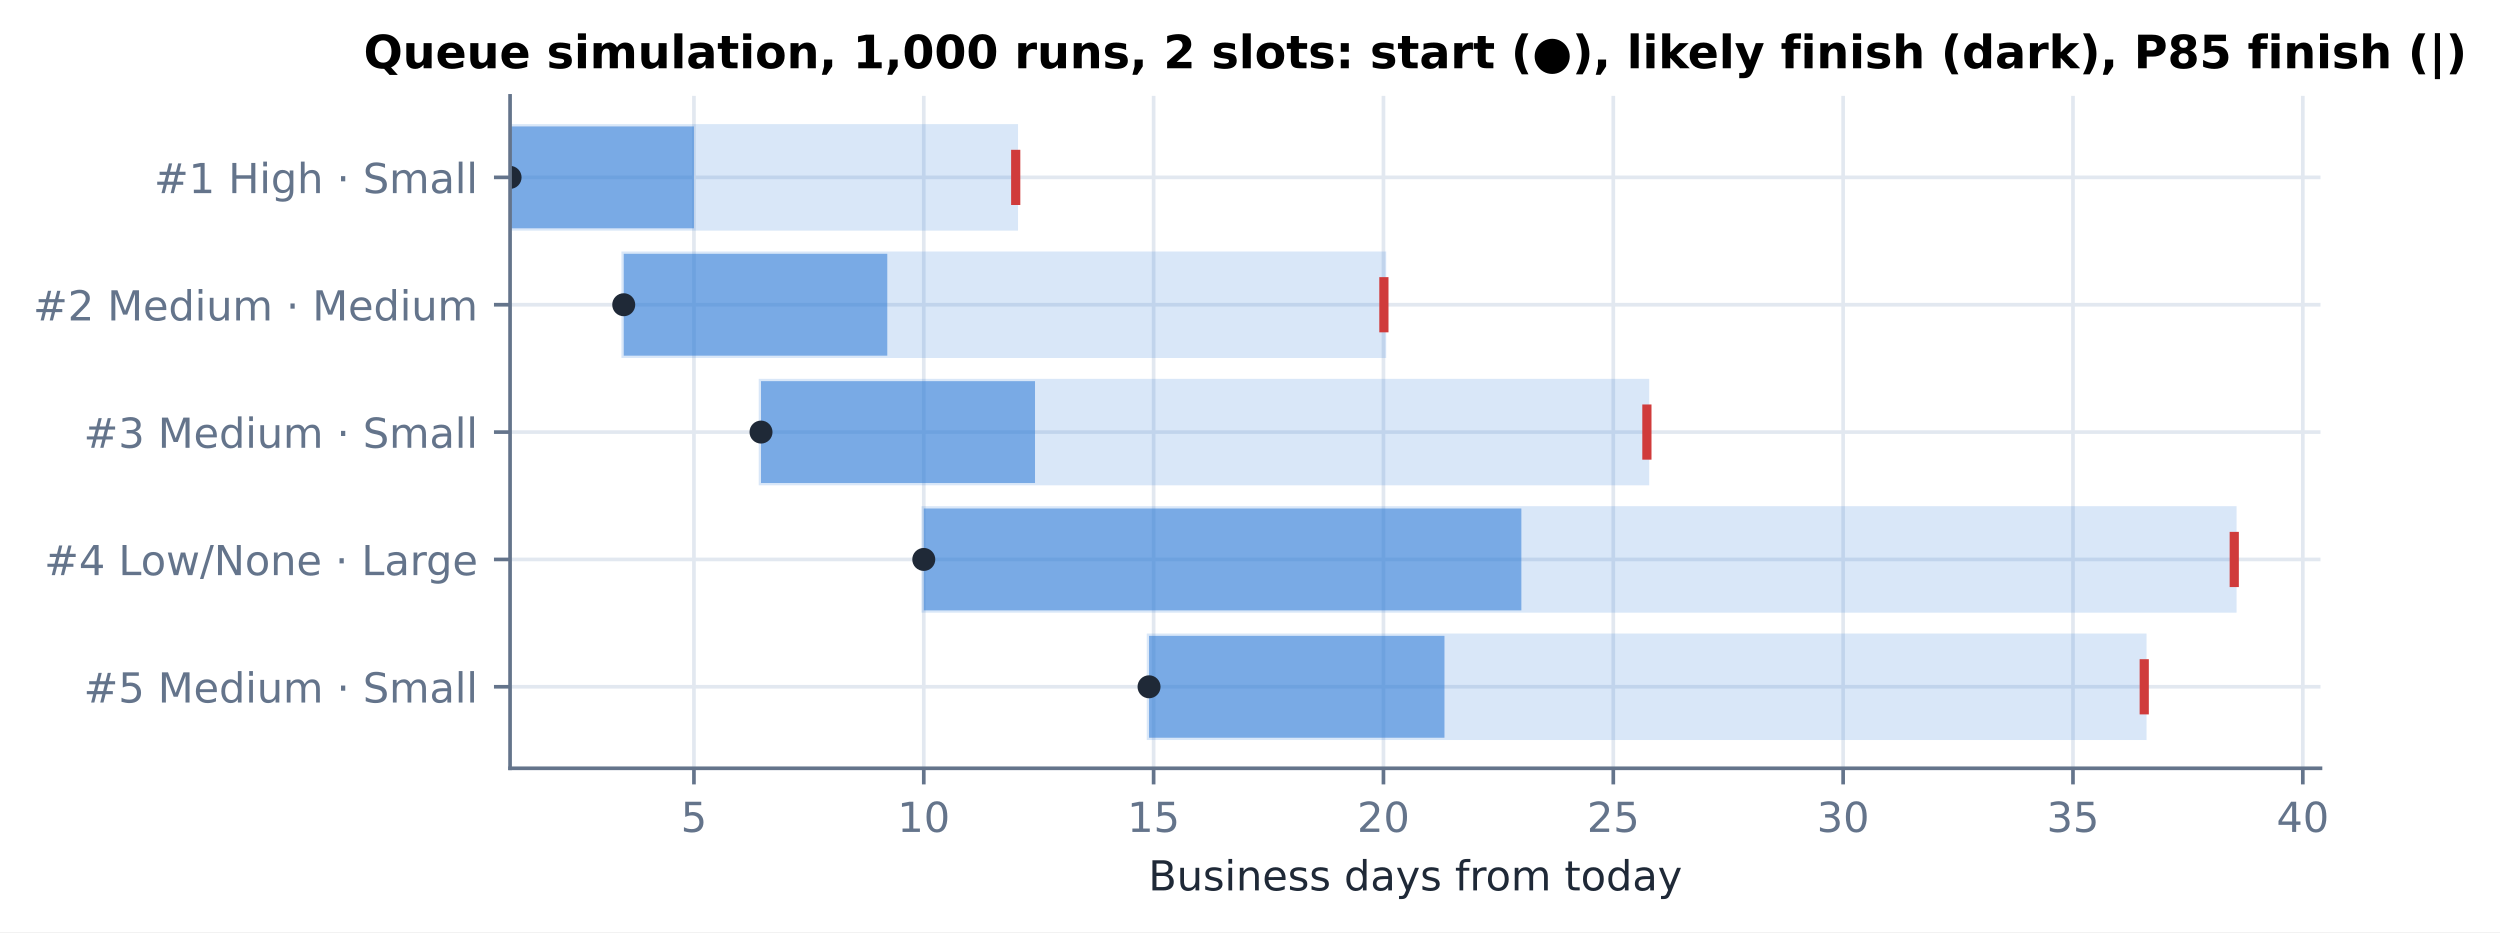
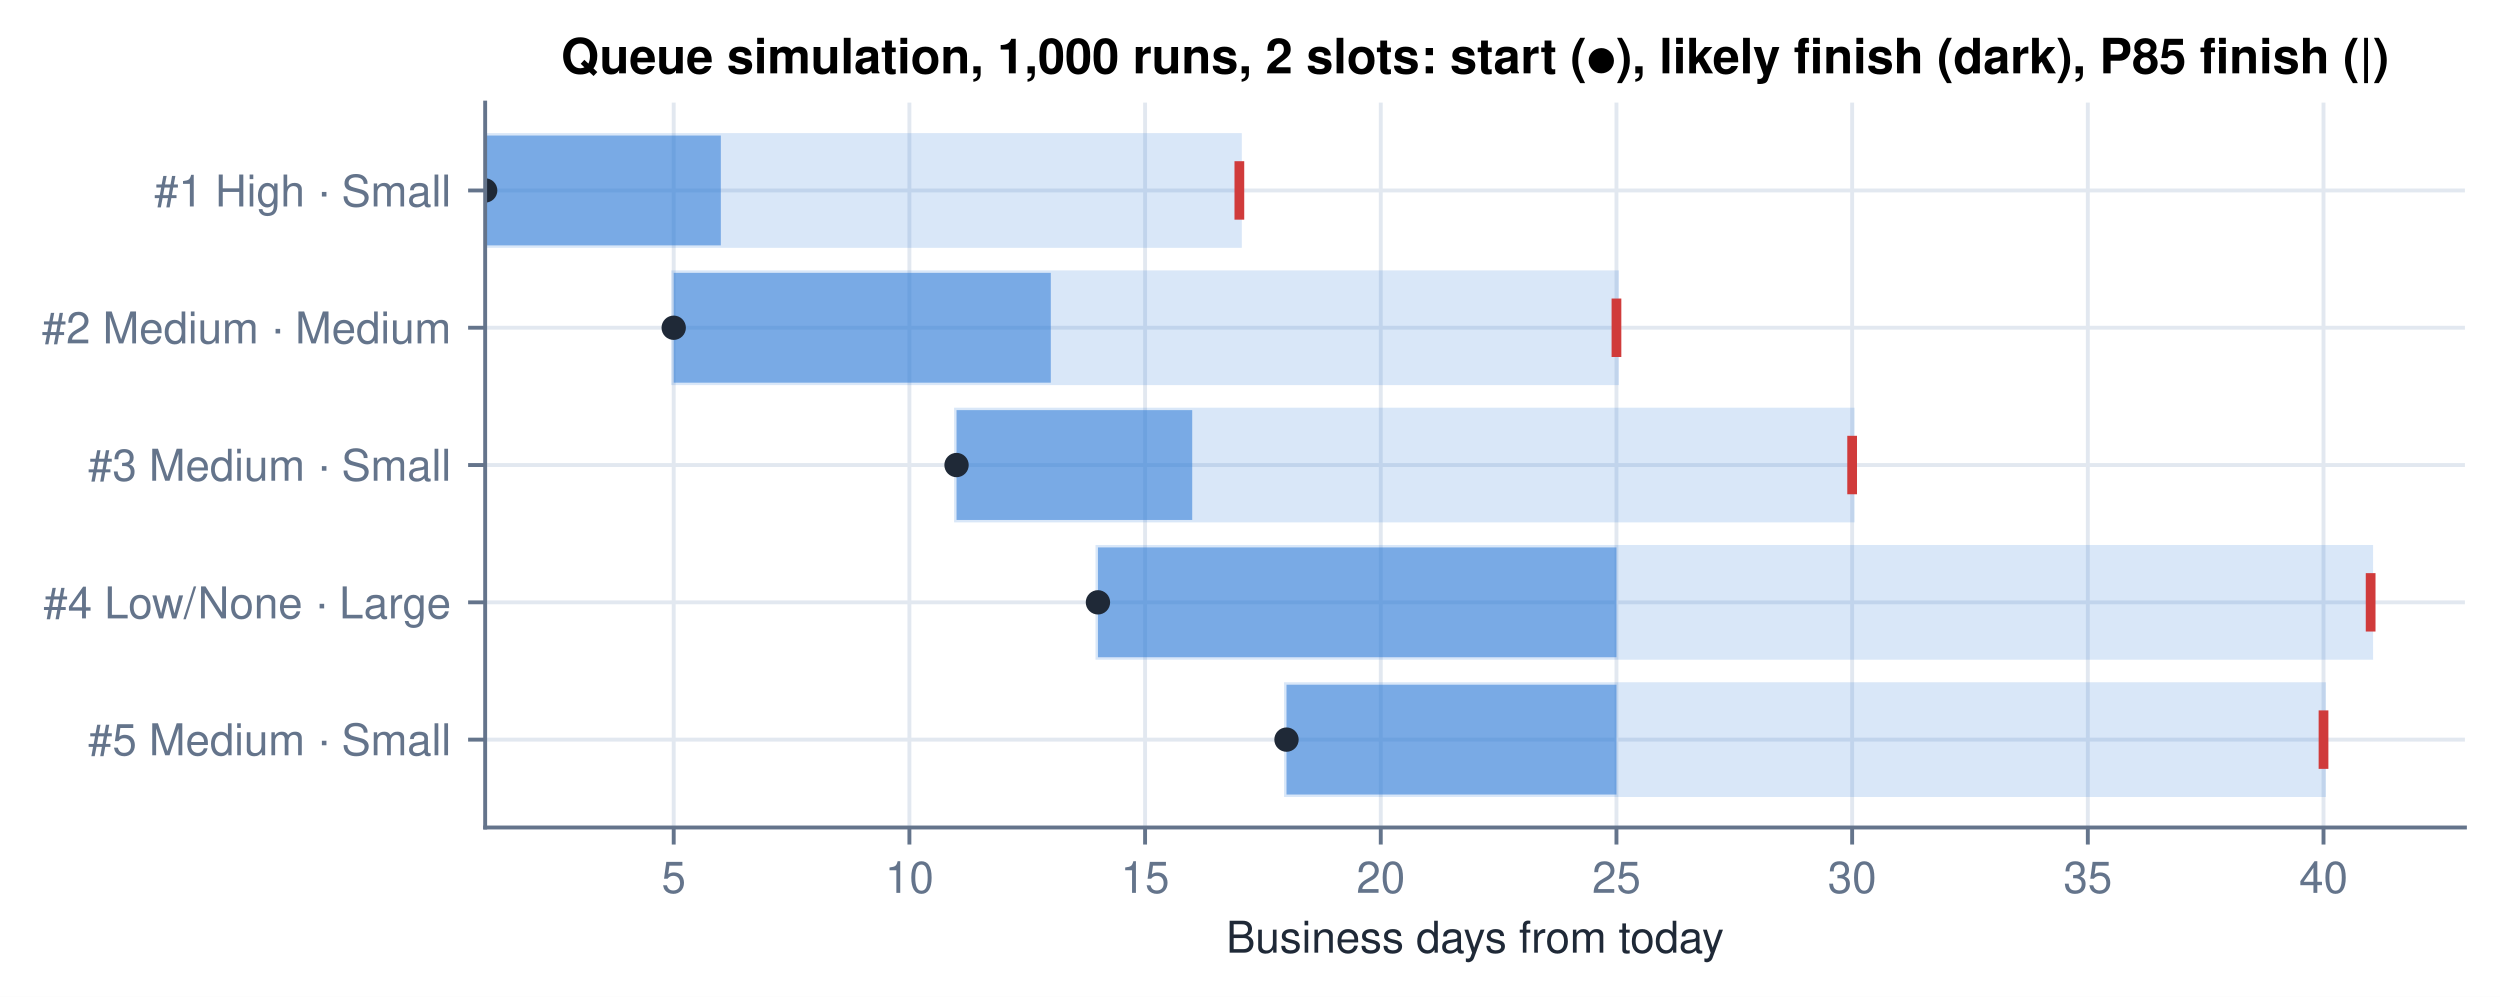
- <svg xmlns="http://www.w3.org/2000/svg" xmlns:xlink="http://www.w3.org/1999/xlink" width="543.477pt" height="202.641pt" viewBox="0 0 543.477 202.641" version="1.1">
+ <svg xmlns="http://www.w3.org/2000/svg" xmlns:xlink="http://www.w3.org/1999/xlink" width="513.166pt" height="204.617pt" viewBox="0 0 513.166 204.617" version="1.1">
  <defs>
    <style type="text/css">*{stroke-linejoin: round; stroke-linecap: butt}</style>
  </defs>
  <g id="figure_1">
    <g id="patch_1">
-       <path d="M 0 202.641  L 543.477 202.641  L 543.477 0  L 0 0  z " style="fill: #ffffff" />
+       <path d="M 0 204.617  L 513.166 204.617  L 513.166 0  L 0 0  z " style="fill: #ffffff" />
    </g>
    <g id="axes_1">
      <g id="patch_2">
-         <path d="M 110.884 167.02  L 504.448 167.02  L 504.448 20.842  L 110.884 20.842  z " style="fill: #ffffff" />
+         <path d="M 99.588 169.856  L 505.966 169.856  L 505.966 21.059  L 99.588 21.059  z " style="fill: #ffffff" />
      </g>
      <g id="matplotlib.axis_1">
        <g id="xtick_1">
          <g id="line2d_1">
-             <path d="M 150.856 167.02  L 150.856 20.842  " clip-path="url(#pda16543d2f)" style="fill: none; stroke: #e2e8f0; stroke-width: 0.8; stroke-linecap: square" />
+             <path d="M 138.29 169.856  L 138.29 21.059  " clip-path="url(#p722e01456a)" style="fill: none; stroke: #e2e8f0; stroke-width: 0.8; stroke-linecap: square" />
          </g>
          <g id="line2d_2">
            <defs>
-               <path id="m6d33c681a5" d="M 0 0  L 0 3.5  " style="stroke: #64748b; stroke-width: 0.8" />
+               <path id="mc81b388f06" d="M 0 0  L 0 3.5  " style="stroke: #64748b; stroke-width: 0.8" />
            </defs>
            <g>
-               <use xlink:href="#m6d33c681a5" x="150.856" y="167.02" style="fill: #64748b; stroke: #64748b; stroke-width: 0.8" />
+               <use xlink:href="#mc81b388f06" x="138.29" y="169.856" style="fill: #64748b; stroke: #64748b; stroke-width: 0.8" />
            </g>
          </g>
          <g id="text_1">
-             <text style="font-size: 9px; font-family: 'DejaVu Sans'; text-anchor: middle; fill: #64748b" x="150.856" y="180.859" transform="rotate(-0 150.8558 180.859)">5</text>
+             <text style="font-size: 9px; font-family: 'Helvetica Neue', 'Helvetica', 'Arial', 'DejaVu Sans', sans-serif; text-anchor: middle; fill: #64748b" x="138.29" y="183.282" transform="rotate(-0 138.2902 183.2823)">5</text>
          </g>
        </g>
        <g id="xtick_2">
          <g id="line2d_3">
-             <path d="M 200.821 167.02  L 200.821 20.842  " clip-path="url(#pda16543d2f)" style="fill: none; stroke: #e2e8f0; stroke-width: 0.8; stroke-linecap: square" />
+             <path d="M 186.669 169.856  L 186.669 21.059  " clip-path="url(#p722e01456a)" style="fill: none; stroke: #e2e8f0; stroke-width: 0.8; stroke-linecap: square" />
          </g>
          <g id="line2d_4">
            <g>
-               <use xlink:href="#m6d33c681a5" x="200.821" y="167.02" style="fill: #64748b; stroke: #64748b; stroke-width: 0.8" />
+               <use xlink:href="#mc81b388f06" x="186.669" y="169.856" style="fill: #64748b; stroke: #64748b; stroke-width: 0.8" />
            </g>
          </g>
          <g id="text_2">
-             <text style="font-size: 9px; font-family: 'DejaVu Sans'; text-anchor: middle; fill: #64748b" x="200.821" y="180.859" transform="rotate(-0 200.8207 180.859)">10</text>
+             <text style="font-size: 9px; font-family: 'Helvetica Neue', 'Helvetica', 'Arial', 'DejaVu Sans', sans-serif; text-anchor: middle; fill: #64748b" x="186.669" y="183.282" transform="rotate(-0 186.6685 183.2823)">10</text>
          </g>
        </g>
        <g id="xtick_3">
          <g id="line2d_5">
-             <path d="M 250.786 167.02  L 250.786 20.842  " clip-path="url(#pda16543d2f)" style="fill: none; stroke: #e2e8f0; stroke-width: 0.8; stroke-linecap: square" />
+             <path d="M 235.047 169.856  L 235.047 21.059  " clip-path="url(#p722e01456a)" style="fill: none; stroke: #e2e8f0; stroke-width: 0.8; stroke-linecap: square" />
          </g>
          <g id="line2d_6">
            <g>
-               <use xlink:href="#m6d33c681a5" x="250.786" y="167.02" style="fill: #64748b; stroke: #64748b; stroke-width: 0.8" />
+               <use xlink:href="#mc81b388f06" x="235.047" y="169.856" style="fill: #64748b; stroke: #64748b; stroke-width: 0.8" />
            </g>
          </g>
          <g id="text_3">
-             <text style="font-size: 9px; font-family: 'DejaVu Sans'; text-anchor: middle; fill: #64748b" x="250.786" y="180.859" transform="rotate(-0 250.7857 180.859)">15</text>
+             <text style="font-size: 9px; font-family: 'Helvetica Neue', 'Helvetica', 'Arial', 'DejaVu Sans', sans-serif; text-anchor: middle; fill: #64748b" x="235.047" y="183.282" transform="rotate(-0 235.0469 183.2823)">15</text>
          </g>
        </g>
        <g id="xtick_4">
          <g id="line2d_7">
-             <path d="M 300.751 167.02  L 300.751 20.842  " clip-path="url(#pda16543d2f)" style="fill: none; stroke: #e2e8f0; stroke-width: 0.8; stroke-linecap: square" />
+             <path d="M 283.425 169.856  L 283.425 21.059  " clip-path="url(#p722e01456a)" style="fill: none; stroke: #e2e8f0; stroke-width: 0.8; stroke-linecap: square" />
          </g>
          <g id="line2d_8">
            <g>
-               <use xlink:href="#m6d33c681a5" x="300.751" y="167.02" style="fill: #64748b; stroke: #64748b; stroke-width: 0.8" />
+               <use xlink:href="#mc81b388f06" x="283.425" y="169.856" style="fill: #64748b; stroke: #64748b; stroke-width: 0.8" />
            </g>
          </g>
          <g id="text_4">
-             <text style="font-size: 9px; font-family: 'DejaVu Sans'; text-anchor: middle; fill: #64748b" x="300.751" y="180.859" transform="rotate(-0 300.7506 180.859)">20</text>
+             <text style="font-size: 9px; font-family: 'Helvetica Neue', 'Helvetica', 'Arial', 'DejaVu Sans', sans-serif; text-anchor: middle; fill: #64748b" x="283.425" y="183.282" transform="rotate(-0 283.4252 183.2823)">20</text>
          </g>
        </g>
        <g id="xtick_5">
          <g id="line2d_9">
-             <path d="M 350.715 167.02  L 350.715 20.842  " clip-path="url(#pda16543d2f)" style="fill: none; stroke: #e2e8f0; stroke-width: 0.8; stroke-linecap: square" />
+             <path d="M 331.804 169.856  L 331.804 21.059  " clip-path="url(#p722e01456a)" style="fill: none; stroke: #e2e8f0; stroke-width: 0.8; stroke-linecap: square" />
          </g>
          <g id="line2d_10">
            <g>
-               <use xlink:href="#m6d33c681a5" x="350.715" y="167.02" style="fill: #64748b; stroke: #64748b; stroke-width: 0.8" />
+               <use xlink:href="#mc81b388f06" x="331.804" y="169.856" style="fill: #64748b; stroke: #64748b; stroke-width: 0.8" />
            </g>
          </g>
          <g id="text_5">
-             <text style="font-size: 9px; font-family: 'DejaVu Sans'; text-anchor: middle; fill: #64748b" x="350.715" y="180.859" transform="rotate(-0 350.7155 180.859)">25</text>
+             <text style="font-size: 9px; font-family: 'Helvetica Neue', 'Helvetica', 'Arial', 'DejaVu Sans', sans-serif; text-anchor: middle; fill: #64748b" x="331.804" y="183.282" transform="rotate(-0 331.8036 183.2823)">25</text>
          </g>
        </g>
        <g id="xtick_6">
          <g id="line2d_11">
-             <path d="M 400.68 167.02  L 400.68 20.842  " clip-path="url(#pda16543d2f)" style="fill: none; stroke: #e2e8f0; stroke-width: 0.8; stroke-linecap: square" />
+             <path d="M 380.182 169.856  L 380.182 21.059  " clip-path="url(#p722e01456a)" style="fill: none; stroke: #e2e8f0; stroke-width: 0.8; stroke-linecap: square" />
          </g>
          <g id="line2d_12">
            <g>
-               <use xlink:href="#m6d33c681a5" x="400.68" y="167.02" style="fill: #64748b; stroke: #64748b; stroke-width: 0.8" />
+               <use xlink:href="#mc81b388f06" x="380.182" y="169.856" style="fill: #64748b; stroke: #64748b; stroke-width: 0.8" />
            </g>
          </g>
          <g id="text_6">
-             <text style="font-size: 9px; font-family: 'DejaVu Sans'; text-anchor: middle; fill: #64748b" x="400.68" y="180.859" transform="rotate(-0 400.6804 180.859)">30</text>
+             <text style="font-size: 9px; font-family: 'Helvetica Neue', 'Helvetica', 'Arial', 'DejaVu Sans', sans-serif; text-anchor: middle; fill: #64748b" x="380.182" y="183.282" transform="rotate(-0 380.182 183.2823)">30</text>
          </g>
        </g>
        <g id="xtick_7">
          <g id="line2d_13">
-             <path d="M 450.645 167.02  L 450.645 20.842  " clip-path="url(#pda16543d2f)" style="fill: none; stroke: #e2e8f0; stroke-width: 0.8; stroke-linecap: square" />
+             <path d="M 428.56 169.856  L 428.56 21.059  " clip-path="url(#p722e01456a)" style="fill: none; stroke: #e2e8f0; stroke-width: 0.8; stroke-linecap: square" />
          </g>
          <g id="line2d_14">
            <g>
-               <use xlink:href="#m6d33c681a5" x="450.645" y="167.02" style="fill: #64748b; stroke: #64748b; stroke-width: 0.8" />
+               <use xlink:href="#mc81b388f06" x="428.56" y="169.856" style="fill: #64748b; stroke: #64748b; stroke-width: 0.8" />
            </g>
          </g>
          <g id="text_7">
-             <text style="font-size: 9px; font-family: 'DejaVu Sans'; text-anchor: middle; fill: #64748b" x="450.645" y="180.859" transform="rotate(-0 450.6453 180.859)">35</text>
+             <text style="font-size: 9px; font-family: 'Helvetica Neue', 'Helvetica', 'Arial', 'DejaVu Sans', sans-serif; text-anchor: middle; fill: #64748b" x="428.56" y="183.282" transform="rotate(-0 428.5603 183.2823)">35</text>
          </g>
        </g>
        <g id="xtick_8">
          <g id="line2d_15">
-             <path d="M 500.61 167.02  L 500.61 20.842  " clip-path="url(#pda16543d2f)" style="fill: none; stroke: #e2e8f0; stroke-width: 0.8; stroke-linecap: square" />
+             <path d="M 476.939 169.856  L 476.939 21.059  " clip-path="url(#p722e01456a)" style="fill: none; stroke: #e2e8f0; stroke-width: 0.8; stroke-linecap: square" />
          </g>
          <g id="line2d_16">
            <g>
-               <use xlink:href="#m6d33c681a5" x="500.61" y="167.02" style="fill: #64748b; stroke: #64748b; stroke-width: 0.8" />
+               <use xlink:href="#mc81b388f06" x="476.939" y="169.856" style="fill: #64748b; stroke: #64748b; stroke-width: 0.8" />
            </g>
          </g>
          <g id="text_8">
-             <text style="font-size: 9px; font-family: 'DejaVu Sans'; text-anchor: middle; fill: #64748b" x="500.61" y="180.859" transform="rotate(-0 500.6102 180.859)">40</text>
+             <text style="font-size: 9px; font-family: 'Helvetica Neue', 'Helvetica', 'Arial', 'DejaVu Sans', sans-serif; text-anchor: middle; fill: #64748b" x="476.939" y="183.282" transform="rotate(-0 476.9387 183.2823)">40</text>
          </g>
        </g>
        <g id="text_9">
-           <text style="font-size: 9px; font-family: 'DejaVu Sans'; text-anchor: middle; fill: #1f2937" x="307.666" y="193.569" transform="rotate(-0 307.666 193.5693)">Business days from today</text>
+           <text style="font-size: 9px; font-family: 'Helvetica Neue', 'Helvetica', 'Arial', 'DejaVu Sans', sans-serif; text-anchor: middle; fill: #1f2937" x="302.777" y="195.554" transform="rotate(-0 302.7766 195.5539)">Business days from today</text>
        </g>
      </g>
      <g id="matplotlib.axis_2">
        <g id="ytick_1">
          <g id="line2d_17">
-             <path d="M 110.884 38.561  L 504.448 38.561  " clip-path="url(#pda16543d2f)" style="fill: none; stroke: #e2e8f0; stroke-width: 0.8; stroke-linecap: square" />
+             <path d="M 99.588 39.095  L 505.966 39.095  " clip-path="url(#p722e01456a)" style="fill: none; stroke: #e2e8f0; stroke-width: 0.8; stroke-linecap: square" />
          </g>
          <g id="line2d_18">
            <defs>
-               <path id="m7df67ee775" d="M 0 0  L -3.5 0  " style="stroke: #64748b; stroke-width: 0.8" />
+               <path id="mc8b7470350" d="M 0 0  L -3.5 0  " style="stroke: #64748b; stroke-width: 0.8" />
            </defs>
            <g>
-               <use xlink:href="#m7df67ee775" x="110.884" y="38.561" style="fill: #64748b; stroke: #64748b; stroke-width: 0.8" />
+               <use xlink:href="#mc8b7470350" x="99.588" y="39.095" style="fill: #64748b; stroke: #64748b; stroke-width: 0.8" />
            </g>
          </g>
          <g id="text_10">
-             <text style="font-size: 9px; font-family: 'DejaVu Sans'; text-anchor: end; fill: #64748b" x="103.884" y="41.98" transform="rotate(-0 103.8839 41.98005)">#1 High · Small</text>
+             <text style="font-size: 9px; font-family: 'Helvetica Neue', 'Helvetica', 'Arial', 'DejaVu Sans', sans-serif; text-anchor: end; fill: #64748b" x="92.588" y="42.385" transform="rotate(-0 92.5875 42.38452)">#1 High · Small</text>
          </g>
        </g>
        <g id="ytick_2">
          <g id="line2d_19">
-             <path d="M 110.884 66.246  L 504.448 66.246  " clip-path="url(#pda16543d2f)" style="fill: none; stroke: #e2e8f0; stroke-width: 0.8; stroke-linecap: square" />
+             <path d="M 99.588 67.276  L 505.966 67.276  " clip-path="url(#p722e01456a)" style="fill: none; stroke: #e2e8f0; stroke-width: 0.8; stroke-linecap: square" />
          </g>
          <g id="line2d_20">
            <g>
-               <use xlink:href="#m7df67ee775" x="110.884" y="66.246" style="fill: #64748b; stroke: #64748b; stroke-width: 0.8" />
+               <use xlink:href="#mc8b7470350" x="99.588" y="67.276" style="fill: #64748b; stroke: #64748b; stroke-width: 0.8" />
            </g>
          </g>
          <g id="text_11">
-             <text style="font-size: 9px; font-family: 'DejaVu Sans'; text-anchor: end; fill: #64748b" x="103.884" y="69.665" transform="rotate(-0 103.8839 69.66531)">#2 Medium · Medium</text>
+             <text style="font-size: 9px; font-family: 'Helvetica Neue', 'Helvetica', 'Arial', 'DejaVu Sans', sans-serif; text-anchor: end; fill: #64748b" x="92.588" y="70.49" transform="rotate(-0 92.5875 70.48971)">#2 Medium · Medium</text>
          </g>
        </g>
        <g id="ytick_3">
          <g id="line2d_21">
-             <path d="M 110.884 93.931  L 504.448 93.931  " clip-path="url(#pda16543d2f)" style="fill: none; stroke: #e2e8f0; stroke-width: 0.8; stroke-linecap: square" />
+             <path d="M 99.588 95.458  L 505.966 95.458  " clip-path="url(#p722e01456a)" style="fill: none; stroke: #e2e8f0; stroke-width: 0.8; stroke-linecap: square" />
          </g>
          <g id="line2d_22">
            <g>
-               <use xlink:href="#m7df67ee775" x="110.884" y="93.931" style="fill: #64748b; stroke: #64748b; stroke-width: 0.8" />
+               <use xlink:href="#mc8b7470350" x="99.588" y="95.458" style="fill: #64748b; stroke: #64748b; stroke-width: 0.8" />
            </g>
          </g>
          <g id="text_12">
-             <text style="font-size: 9px; font-family: 'DejaVu Sans'; text-anchor: end; fill: #64748b" x="103.884" y="97.351" transform="rotate(-0 103.8839 97.35058)">#3 Medium · Small</text>
+             <text style="font-size: 9px; font-family: 'Helvetica Neue', 'Helvetica', 'Arial', 'DejaVu Sans', sans-serif; text-anchor: end; fill: #64748b" x="92.588" y="98.671" transform="rotate(-0 92.5875 98.67084)">#3 Medium · Small</text>
          </g>
        </g>
        <g id="ytick_4">
          <g id="line2d_23">
-             <path d="M 110.884 121.617  L 504.448 121.617  " clip-path="url(#pda16543d2f)" style="fill: none; stroke: #e2e8f0; stroke-width: 0.8; stroke-linecap: square" />
+             <path d="M 99.588 123.639  L 505.966 123.639  " clip-path="url(#p722e01456a)" style="fill: none; stroke: #e2e8f0; stroke-width: 0.8; stroke-linecap: square" />
          </g>
          <g id="line2d_24">
            <g>
-               <use xlink:href="#m7df67ee775" x="110.884" y="121.617" style="fill: #64748b; stroke: #64748b; stroke-width: 0.8" />
+               <use xlink:href="#mc8b7470350" x="99.588" y="123.639" style="fill: #64748b; stroke: #64748b; stroke-width: 0.8" />
            </g>
          </g>
          <g id="text_13">
-             <text style="font-size: 9px; font-family: 'DejaVu Sans'; text-anchor: end; fill: #64748b" x="103.884" y="125.036" transform="rotate(-0 103.8839 125.0358)">#4 Low/None · Large</text>
+             <text style="font-size: 9px; font-family: 'Helvetica Neue', 'Helvetica', 'Arial', 'DejaVu Sans', sans-serif; text-anchor: end; fill: #64748b" x="92.588" y="126.928" transform="rotate(-0 92.5875 126.9279)">#4 Low/None · Large</text>
          </g>
        </g>
        <g id="ytick_5">
          <g id="line2d_25">
-             <path d="M 110.884 149.302  L 504.448 149.302  " clip-path="url(#pda16543d2f)" style="fill: none; stroke: #e2e8f0; stroke-width: 0.8; stroke-linecap: square" />
+             <path d="M 99.588 151.82  L 505.966 151.82  " clip-path="url(#p722e01456a)" style="fill: none; stroke: #e2e8f0; stroke-width: 0.8; stroke-linecap: square" />
          </g>
          <g id="line2d_26">
            <g>
-               <use xlink:href="#m7df67ee775" x="110.884" y="149.302" style="fill: #64748b; stroke: #64748b; stroke-width: 0.8" />
+               <use xlink:href="#mc8b7470350" x="99.588" y="151.82" style="fill: #64748b; stroke: #64748b; stroke-width: 0.8" />
            </g>
          </g>
          <g id="text_14">
-             <text style="font-size: 9px; font-family: 'DejaVu Sans'; text-anchor: end; fill: #64748b" x="103.884" y="152.721" transform="rotate(-0 103.8839 152.7211)">#5 Medium · Small</text>
+             <text style="font-size: 9px; font-family: 'Helvetica Neue', 'Helvetica', 'Arial', 'DejaVu Sans', sans-serif; text-anchor: end; fill: #64748b" x="92.588" y="155.033" transform="rotate(-0 92.5875 155.0331)">#5 Medium · Small</text>
          </g>
        </g>
      </g>
      <g id="patch_3">
-         <path d="M 110.884 27.487  L 220.807 27.487  L 220.807 49.635  L 110.884 49.635  z " clip-path="url(#pda16543d2f)" style="fill: #2a78d6; opacity: 0.18; stroke: #2a78d6; stroke-linejoin: miter" />
+         <path d="M 99.588 27.823  L 254.398 27.823  L 254.398 50.368  L 99.588 50.368  z " clip-path="url(#p722e01456a)" style="fill: #2a78d6; opacity: 0.18; stroke: #2a78d6; stroke-linejoin: miter" />
      </g>
      <g id="patch_4">
-         <path d="M 110.884 27.487  L 150.856 27.487  L 150.856 49.635  L 110.884 49.635  z " clip-path="url(#pda16543d2f)" style="fill: #2a78d6; opacity: 0.55" />
+         <path d="M 99.588 27.823  L 147.966 27.823  L 147.966 50.368  L 99.588 50.368  z " clip-path="url(#p722e01456a)" style="fill: #2a78d6; opacity: 0.55" />
      </g>
      <g id="patch_5">
-         <path d="M 135.595 55.172  L 300.846 55.172  L 300.846 77.32  L 135.595 77.32  z " clip-path="url(#pda16543d2f)" style="fill: #2a78d6; opacity: 0.18; stroke: #2a78d6; stroke-linejoin: miter" />
+         <path d="M 138.29 56.004  L 331.804 56.004  L 331.804 78.549  L 138.29 78.549  z " clip-path="url(#p722e01456a)" style="fill: #2a78d6; opacity: 0.18; stroke: #2a78d6; stroke-linejoin: miter" />
      </g>
      <g id="patch_6">
-         <path d="M 135.595 55.172  L 192.888 55.172  L 192.888 77.32  L 135.595 77.32  z " clip-path="url(#pda16543d2f)" style="fill: #2a78d6; opacity: 0.55" />
+         <path d="M 138.29 56.004  L 215.696 56.004  L 215.696 78.549  L 138.29 78.549  z " clip-path="url(#p722e01456a)" style="fill: #2a78d6; opacity: 0.55" />
      </g>
      <g id="patch_7">
-         <path d="M 165.437 82.857  L 358.02 82.857  L 358.02 105.005  L 165.437 105.005  z " clip-path="url(#pda16543d2f)" style="fill: #2a78d6; opacity: 0.18; stroke: #2a78d6; stroke-linejoin: miter" />
+         <path d="M 196.344 84.185  L 380.182 84.185  L 380.182 106.73  L 196.344 106.73  z " clip-path="url(#p722e01456a)" style="fill: #2a78d6; opacity: 0.18; stroke: #2a78d6; stroke-linejoin: miter" />
      </g>
      <g id="patch_8">
-         <path d="M 165.437 82.857  L 225.003 82.857  L 225.003 105.005  L 165.437 105.005  z " clip-path="url(#pda16543d2f)" style="fill: #2a78d6; opacity: 0.55" />
+         <path d="M 196.344 84.185  L 244.723 84.185  L 244.723 106.73  L 196.344 106.73  z " clip-path="url(#p722e01456a)" style="fill: #2a78d6; opacity: 0.55" />
      </g>
      <g id="patch_9">
-         <path d="M 200.821 110.542  L 485.707 110.542  L 485.707 132.691  L 200.821 132.691  z " clip-path="url(#pda16543d2f)" style="fill: #2a78d6; opacity: 0.18; stroke: #2a78d6; stroke-linejoin: miter" />
+         <path d="M 225.371 112.366  L 486.614 112.366  L 486.614 134.911  L 225.371 134.911  z " clip-path="url(#p722e01456a)" style="fill: #2a78d6; opacity: 0.18; stroke: #2a78d6; stroke-linejoin: miter" />
      </g>
      <g id="patch_10">
-         <path d="M 200.821 110.542  L 330.73 110.542  L 330.73 132.691  L 200.821 132.691  z " clip-path="url(#pda16543d2f)" style="fill: #2a78d6; opacity: 0.55" />
+         <path d="M 225.371 112.366  L 331.804 112.366  L 331.804 134.911  L 225.371 134.911  z " clip-path="url(#p722e01456a)" style="fill: #2a78d6; opacity: 0.55" />
      </g>
      <g id="patch_11">
-         <path d="M 249.79 138.228  L 466.138 138.228  L 466.138 160.376  L 249.79 160.376  z " clip-path="url(#pda16543d2f)" style="fill: #2a78d6; opacity: 0.18; stroke: #2a78d6; stroke-linejoin: miter" />
+         <path d="M 264.074 140.547  L 476.939 140.547  L 476.939 163.092  L 264.074 163.092  z " clip-path="url(#p722e01456a)" style="fill: #2a78d6; opacity: 0.18; stroke: #2a78d6; stroke-linejoin: miter" />
      </g>
      <g id="patch_12">
-         <path d="M 249.79 138.228  L 314.015 138.228  L 314.015 160.376  L 249.79 160.376  z " clip-path="url(#pda16543d2f)" style="fill: #2a78d6; opacity: 0.55" />
+         <path d="M 264.074 140.547  L 331.804 140.547  L 331.804 163.092  L 264.074 163.092  z " clip-path="url(#p722e01456a)" style="fill: #2a78d6; opacity: 0.55" />
      </g>
      <g id="line2d_27">
        <defs>
-           <path id="mb09c7a1814" d="M 0 2  C 0.53 2 1.039 1.789 1.414 1.414  C 1.789 1.039 2 0.53 2 0  C 2 -0.53 1.789 -1.039 1.414 -1.414  C 1.039 -1.789 0.53 -2 0 -2  C -0.53 -2 -1.039 -1.789 -1.414 -1.414  C -1.789 -1.039 -2 -0.53 -2 0  C -2 0.53 -1.789 1.039 -1.414 1.414  C -1.039 1.789 -0.53 2 0 2  z " style="stroke: #1f2937" />
+           <path id="mf6f82b1888" d="M 0 2  C 0.53 2 1.039 1.789 1.414 1.414  C 1.789 1.039 2 0.53 2 0  C 2 -0.53 1.789 -1.039 1.414 -1.414  C 1.039 -1.789 0.53 -2 0 -2  C -0.53 -2 -1.039 -1.789 -1.414 -1.414  C -1.789 -1.039 -2 -0.53 -2 0  C -2 0.53 -1.789 1.039 -1.414 1.414  C -1.039 1.789 -0.53 2 0 2  z " style="stroke: #1f2937" />
        </defs>
-         <g clip-path="url(#pda16543d2f)">
-           <use xlink:href="#mb09c7a1814" x="110.884" y="38.561" style="fill: #1f2937; stroke: #1f2937" />
+         <g clip-path="url(#p722e01456a)">
+           <use xlink:href="#mf6f82b1888" x="99.588" y="39.095" style="fill: #1f2937; stroke: #1f2937" />
        </g>
      </g>
      <g id="line2d_28">
        <defs>
-           <path id="m84f86d3929" d="M 0 6  L 0 -6  " style="stroke: #d03b3b; stroke-width: 2" />
+           <path id="m3f64b62978" d="M 0 6  L 0 -6  " style="stroke: #d03b3b; stroke-width: 2" />
        </defs>
-         <g clip-path="url(#pda16543d2f)">
-           <use xlink:href="#m84f86d3929" x="220.807" y="38.561" style="fill: #d03b3b; stroke: #d03b3b; stroke-width: 2" />
+         <g clip-path="url(#p722e01456a)">
+           <use xlink:href="#m3f64b62978" x="254.398" y="39.095" style="fill: #d03b3b; stroke: #d03b3b; stroke-width: 2" />
        </g>
      </g>
      <g id="line2d_29">
-         <g clip-path="url(#pda16543d2f)">
-           <use xlink:href="#mb09c7a1814" x="135.595" y="66.246" style="fill: #1f2937; stroke: #1f2937" />
+         <g clip-path="url(#p722e01456a)">
+           <use xlink:href="#mf6f82b1888" x="138.29" y="67.276" style="fill: #1f2937; stroke: #1f2937" />
        </g>
      </g>
      <g id="line2d_30">
-         <g clip-path="url(#pda16543d2f)">
-           <use xlink:href="#m84f86d3929" x="300.846" y="66.246" style="fill: #d03b3b; stroke: #d03b3b; stroke-width: 2" />
+         <g clip-path="url(#p722e01456a)">
+           <use xlink:href="#m3f64b62978" x="331.804" y="67.276" style="fill: #d03b3b; stroke: #d03b3b; stroke-width: 2" />
        </g>
      </g>
      <g id="line2d_31">
-         <g clip-path="url(#pda16543d2f)">
-           <use xlink:href="#mb09c7a1814" x="165.437" y="93.931" style="fill: #1f2937; stroke: #1f2937" />
+         <g clip-path="url(#p722e01456a)">
+           <use xlink:href="#mf6f82b1888" x="196.344" y="95.458" style="fill: #1f2937; stroke: #1f2937" />
        </g>
      </g>
      <g id="line2d_32">
-         <g clip-path="url(#pda16543d2f)">
-           <use xlink:href="#m84f86d3929" x="358.02" y="93.931" style="fill: #d03b3b; stroke: #d03b3b; stroke-width: 2" />
+         <g clip-path="url(#p722e01456a)">
+           <use xlink:href="#m3f64b62978" x="380.182" y="95.458" style="fill: #d03b3b; stroke: #d03b3b; stroke-width: 2" />
        </g>
      </g>
      <g id="line2d_33">
-         <g clip-path="url(#pda16543d2f)">
-           <use xlink:href="#mb09c7a1814" x="200.821" y="121.617" style="fill: #1f2937; stroke: #1f2937" />
+         <g clip-path="url(#p722e01456a)">
+           <use xlink:href="#mf6f82b1888" x="225.371" y="123.639" style="fill: #1f2937; stroke: #1f2937" />
        </g>
      </g>
      <g id="line2d_34">
-         <g clip-path="url(#pda16543d2f)">
-           <use xlink:href="#m84f86d3929" x="485.707" y="121.617" style="fill: #d03b3b; stroke: #d03b3b; stroke-width: 2" />
+         <g clip-path="url(#p722e01456a)">
+           <use xlink:href="#m3f64b62978" x="486.614" y="123.639" style="fill: #d03b3b; stroke: #d03b3b; stroke-width: 2" />
        </g>
      </g>
      <g id="line2d_35">
-         <g clip-path="url(#pda16543d2f)">
-           <use xlink:href="#mb09c7a1814" x="249.79" y="149.302" style="fill: #1f2937; stroke: #1f2937" />
+         <g clip-path="url(#p722e01456a)">
+           <use xlink:href="#mf6f82b1888" x="264.074" y="151.82" style="fill: #1f2937; stroke: #1f2937" />
        </g>
      </g>
      <g id="line2d_36">
-         <g clip-path="url(#pda16543d2f)">
-           <use xlink:href="#m84f86d3929" x="466.138" y="149.302" style="fill: #d03b3b; stroke: #d03b3b; stroke-width: 2" />
+         <g clip-path="url(#p722e01456a)">
+           <use xlink:href="#m3f64b62978" x="476.939" y="151.82" style="fill: #d03b3b; stroke: #d03b3b; stroke-width: 2" />
        </g>
      </g>
      <g id="patch_13">
-         <path d="M 110.884 167.02  L 110.884 20.842  " style="fill: none; stroke: #64748b; stroke-width: 0.8; stroke-linejoin: miter; stroke-linecap: square" />
+         <path d="M 99.588 169.856  L 99.588 21.059  " style="fill: none; stroke: #64748b; stroke-width: 0.8; stroke-linejoin: miter; stroke-linecap: square" />
      </g>
      <g id="patch_14">
-         <path d="M 110.884 167.02  L 504.448 167.02  " style="fill: none; stroke: #64748b; stroke-width: 0.8; stroke-linejoin: miter; stroke-linecap: square" />
+         <path d="M 99.588 169.856  L 505.966 169.856  " style="fill: none; stroke: #64748b; stroke-width: 0.8; stroke-linejoin: miter; stroke-linecap: square" />
      </g>
      <g id="text_15">
-         <text style="font-weight: 700; font-size: 10px; font-family: 'DejaVu Sans'; text-anchor: middle" x="307.666" y="14.842" transform="rotate(-0 307.666 14.84219)">Queue simulation, 1,000 runs, 2 slots: start (●), likely finish (dark), P85 finish (|)</text>
+         <text style="font-weight: 700; font-size: 10px; font-family: 'Helvetica Neue', 'Helvetica', 'Arial', 'DejaVu Sans', sans-serif; text-anchor: middle" x="302.777" y="15.059" transform="rotate(-0 302.7766 15.05937)">Queue simulation, 1,000 runs, 2 slots: start (●), likely finish (dark), P85 finish (|)</text>
      </g>
    </g>
  </g>
  <defs>
-     <clipPath id="pda16543d2f">
-       <rect x="110.884" y="20.842" width="393.564" height="146.178" />
+     <clipPath id="p722e01456a">
+       <rect x="99.588" y="21.059" width="406.378" height="148.796" />
    </clipPath>
  </defs>
</svg>
